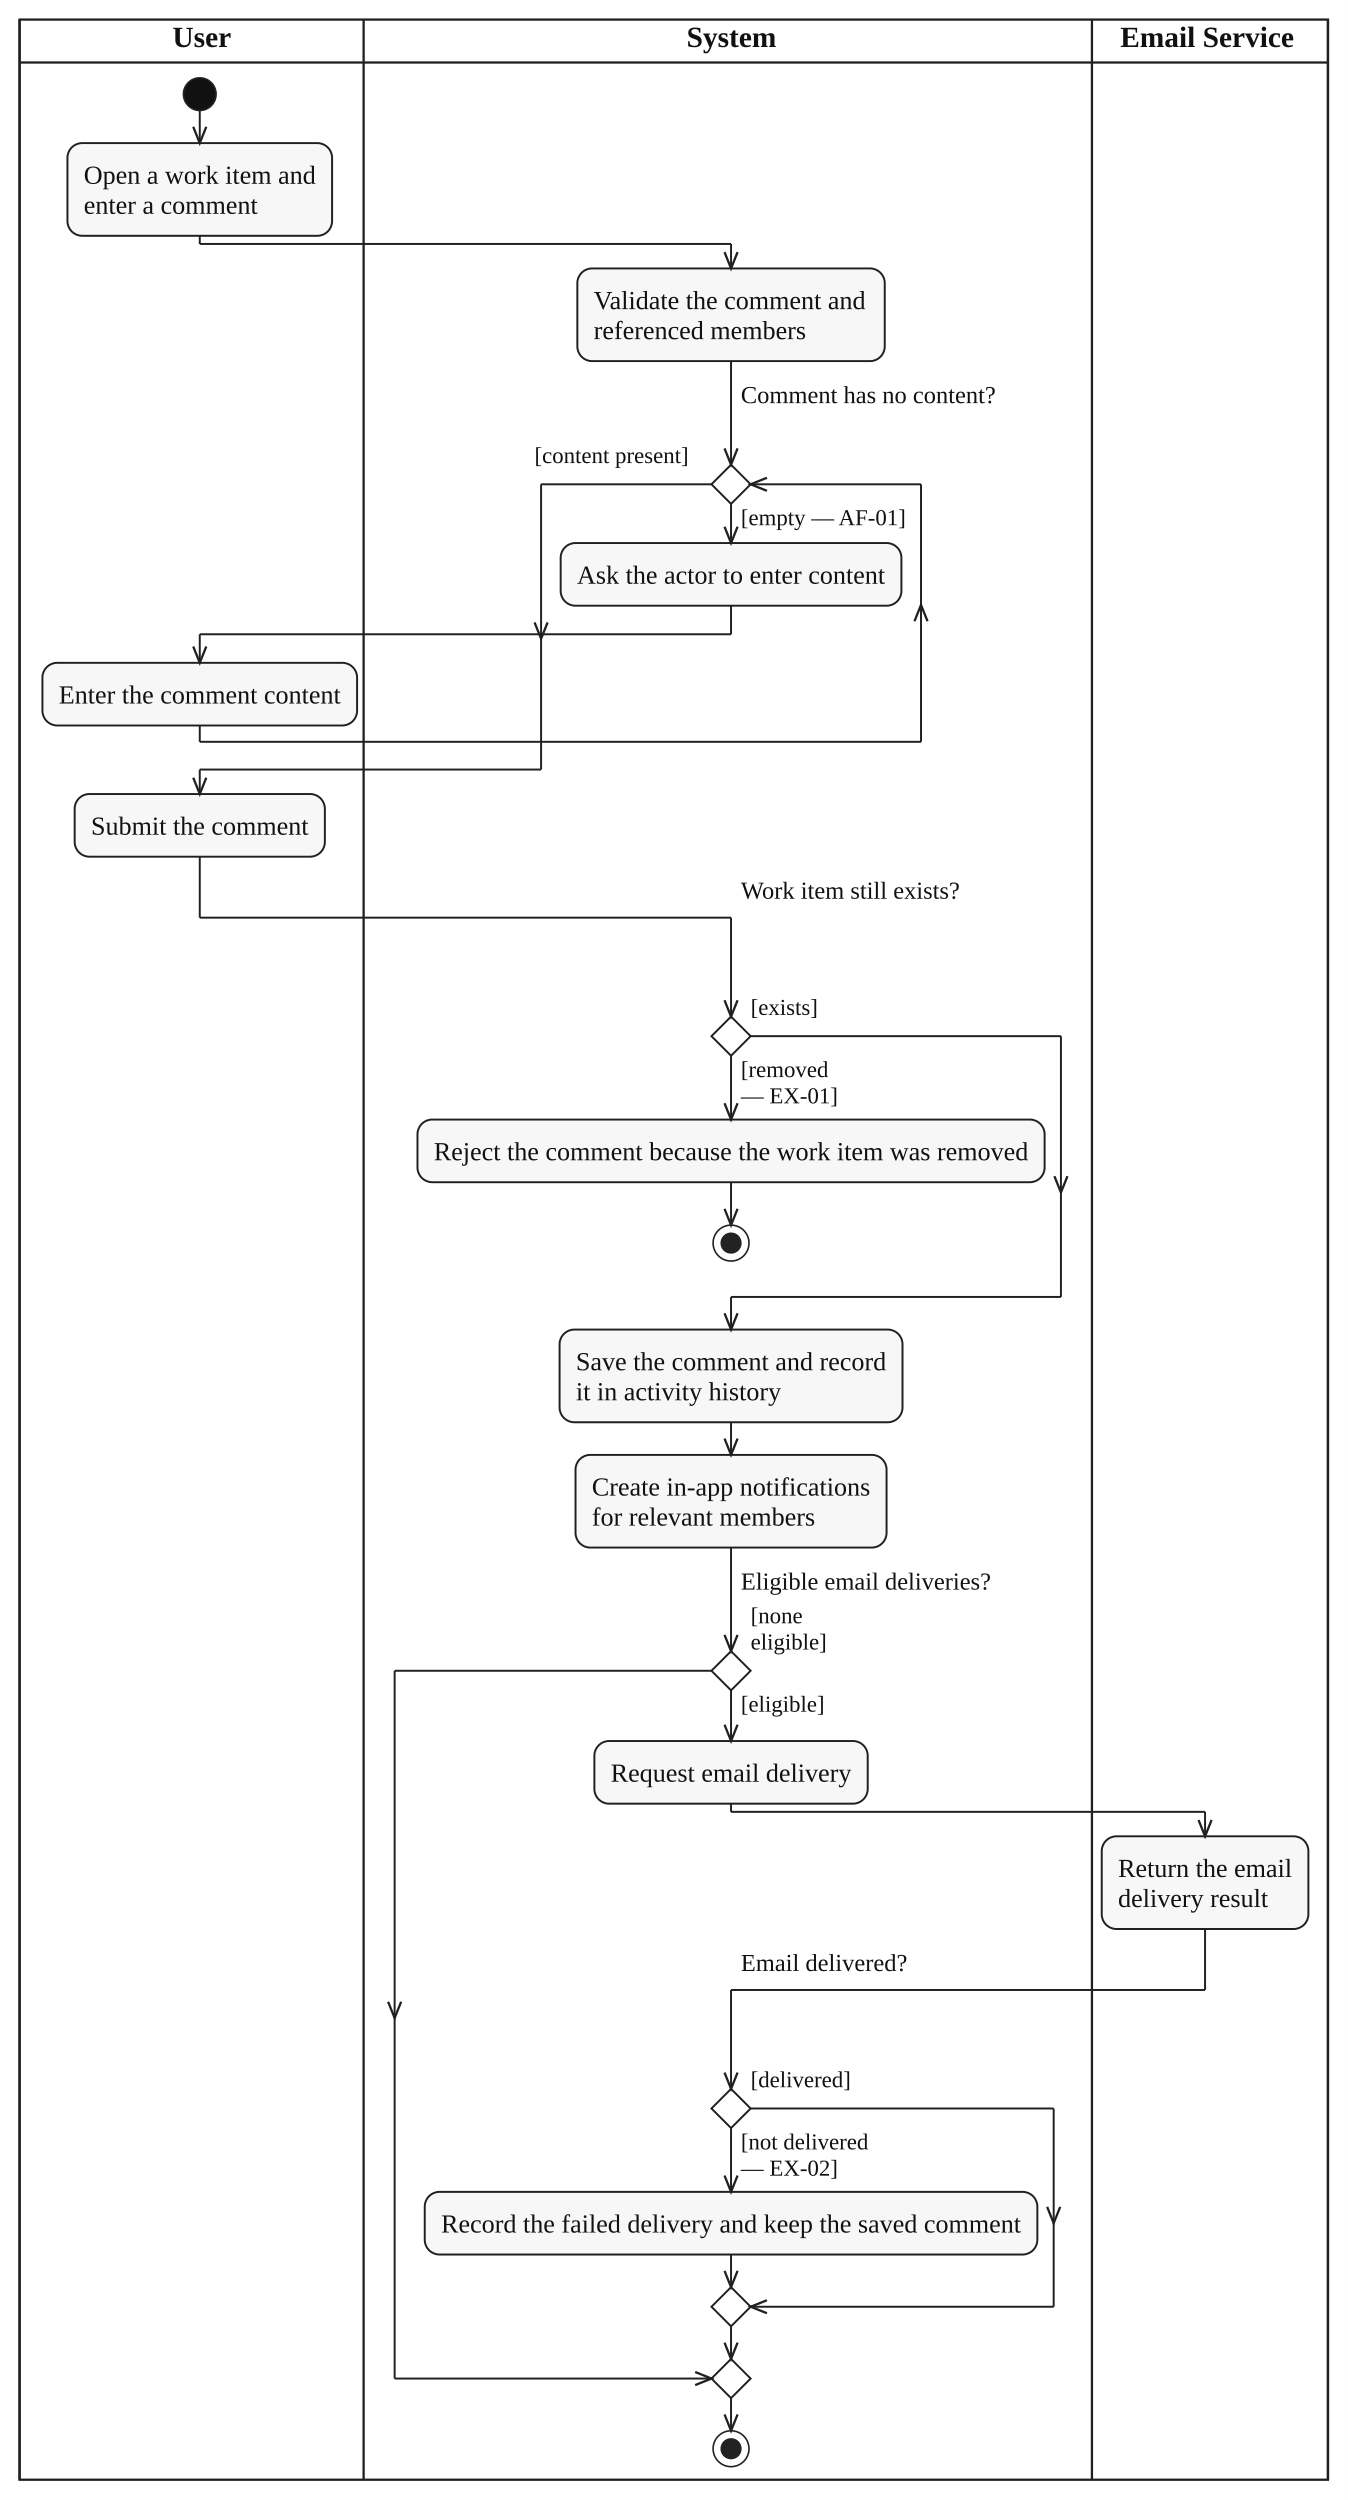
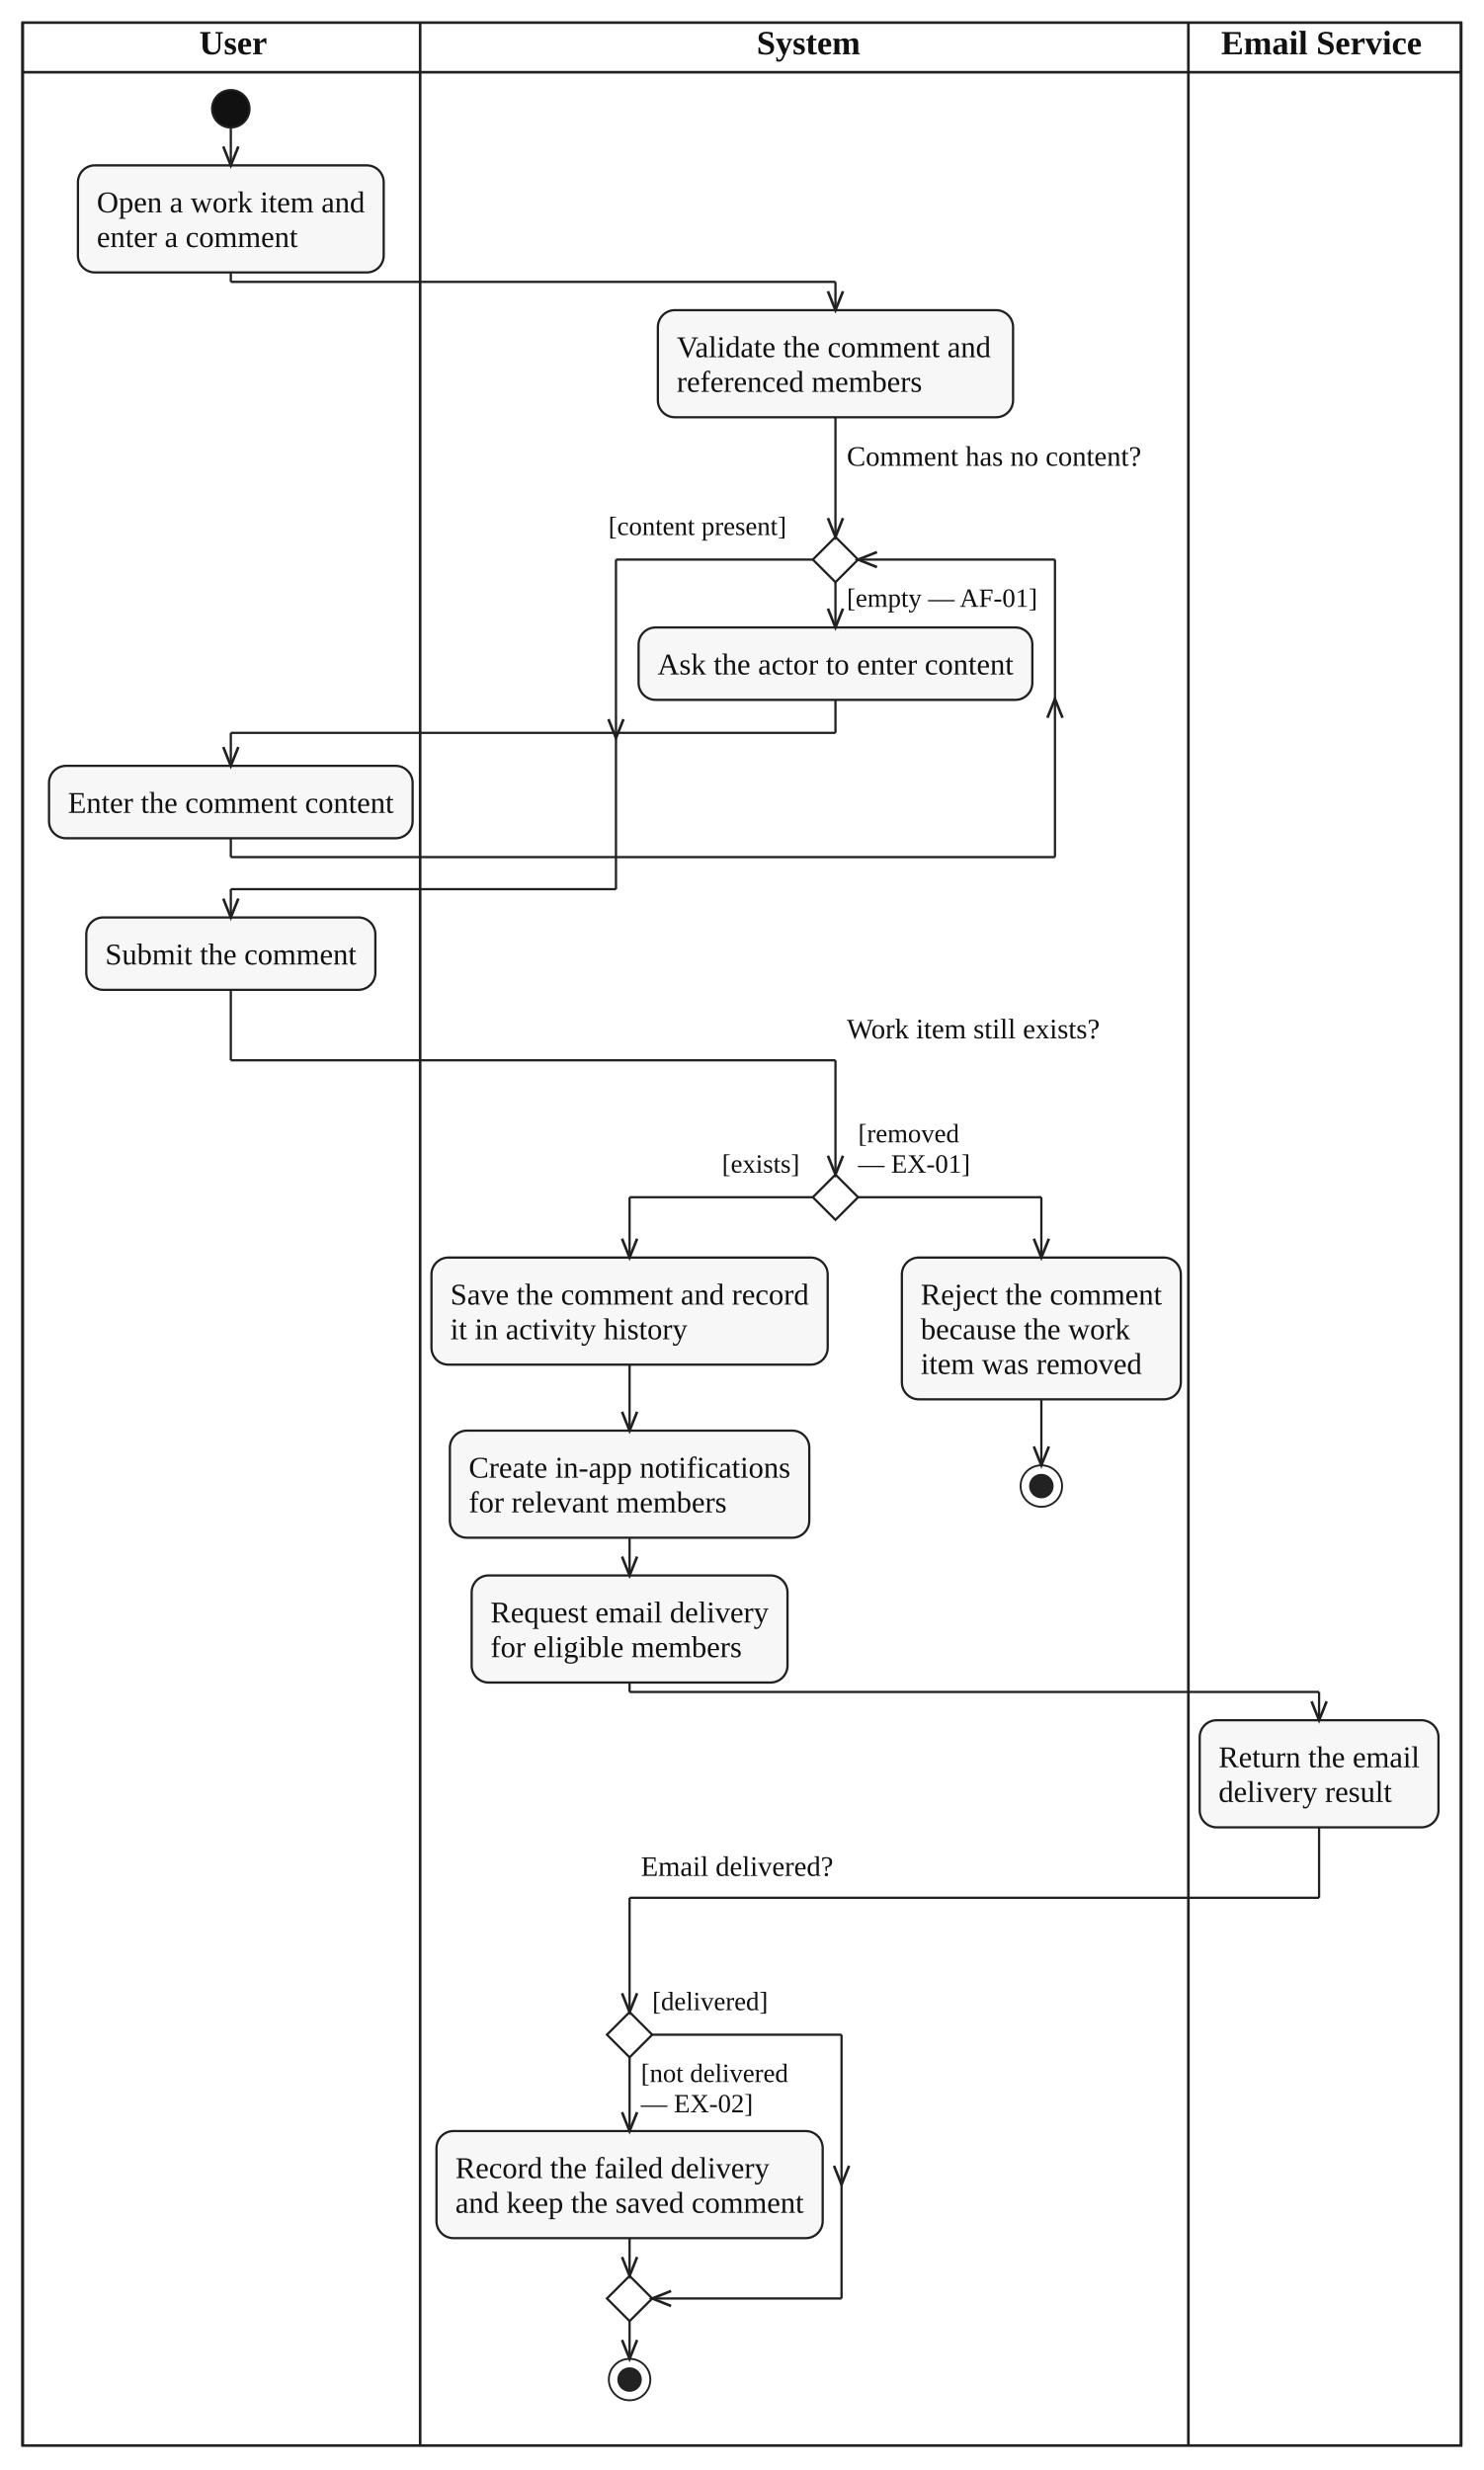
- <svg xmlns="http://www.w3.org/2000/svg" contentStyleType="text/css" height="1532px" preserveAspectRatio="none" style="width:826px;height:1532px;background:#FFFFFF;" version="1.1" viewBox="-5 0.394 826 1532" width="826px" zoomAndPan="magnify" data-pres-formatted="1">
-   <rect id="pres-background" x="-5" y="0.394" width="826" height="1532" fill="#FFFFFF" stroke="none" />
+ <svg xmlns="http://www.w3.org/2000/svg" contentStyleType="text/css" height="1310px" preserveAspectRatio="none" style="width:787px;height:1310px;background:#FFFFFF;" version="1.1" viewBox="-5 0.394 787 1310" width="787px" zoomAndPan="magnify" data-pres-formatted="1">
+   <rect id="pres-background" x="-5" y="0.394" width="787" height="1310" fill="#FFFFFF" stroke="none" />
  <defs />
  <g>
-     <rect fill="#FFFFFF" height="30.698" style="stroke:#FFFFFF;stroke-width:1.0;" width="787.023" x="15" y="12.394" />
+     <rect fill="#FFFFFF" height="30.698" style="stroke:#FFFFFF;stroke-width:1.0;" width="748.148" x="15" y="12.394" />
    <ellipse cx="117.414" cy="58.092" fill="#111111" rx="10" ry="10" style="stroke:#222222;stroke-width:1.0;" />
    <rect fill="#F7F7F7" height="56.797" rx="9" ry="9" style="stroke:#202020;stroke-width:1.2;" width="162.18" x="36.324" y="88.092" />
    <text fill="#111111" font-family="Times New Roman" font-size="16" lengthAdjust="spacing" textLength="142.18" x="46.324" y="113.029">Open a work item and</text>
    <text fill="#111111" font-family="Times New Roman" font-size="16" lengthAdjust="spacing" textLength="106.617" x="46.324" y="131.428">enter a comment</text>
    <rect fill="#F7F7F7" height="38.398" rx="9" ry="9" style="stroke:#202020;stroke-width:1.2;" width="192.828" x="21" y="406.574" />
    <text fill="#111111" font-family="Times New Roman" font-size="16" lengthAdjust="spacing" textLength="172.828" x="31" y="431.512">Enter the comment content</text>
    <rect fill="#F7F7F7" height="38.398" rx="9" ry="9" style="stroke:#202020;stroke-width:1.2;" width="153.32" x="40.754" y="486.973" />
    <text fill="#111111" font-family="Times New Roman" font-size="16" lengthAdjust="spacing" textLength="133.32" x="50.754" y="511.91">Submit the comment</text>
-     <line style="stroke:#202020;stroke-width:1.4;" x1="7" x2="7" y1="12.394" y2="1519.969" />
-     <rect fill="#F7F7F7" height="56.797" rx="9" ry="9" style="stroke:#202020;stroke-width:1.2;" width="188.383" x="348.793" y="164.889" />
-     <text fill="#111111" font-family="Times New Roman" font-size="16" lengthAdjust="spacing" textLength="168.383" x="358.793" y="189.826">Validate the comment and</text>
-     <text fill="#111111" font-family="Times New Roman" font-size="16" lengthAdjust="spacing" textLength="130.141" x="358.793" y="208.225">referenced members</text>
-     <rect fill="#F7F7F7" height="38.398" rx="9" ry="9" style="stroke:#202020;stroke-width:1.2;" width="208.82" x="338.574" y="333.176" />
-     <text fill="#111111" font-family="Times New Roman" font-size="16" lengthAdjust="spacing" textLength="188.82" x="348.574" y="358.113">Ask the actor to enter content</text>
-     <polygon fill="#FFFFFF" points="442.984,285.176,454.984,297.176,442.984,309.176,430.984,297.176,442.984,285.176" style="stroke:#202020;stroke-width:1.2;" />
-     <text fill="#111111" font-family="Times New Roman" font-size="15" lengthAdjust="spacing" textLength="156.218" x="448.984" y="247.434">Comment has no content?</text>
-     <text fill="#111111" font-family="Times New Roman" font-size="15" lengthAdjust="spacing" textLength="3.75" x="448.984" y="264.683"> </text>
-     <text fill="#111111" font-family="Times New Roman" font-size="15" lengthAdjust="spacing" textLength="3.75" x="448.984" y="281.931"> </text>
-     <text fill="#111111" font-family="Times New Roman" font-size="14" lengthAdjust="spacing" textLength="108.876" x="448.984" y="322.246">[empty — AF-01]  </text>
-     <text fill="#111111" font-family="Times New Roman" font-size="6" lengthAdjust="spacing" textLength="1.5" x="448.984" y="330.876"> </text>
-     <text fill="#111111" font-family="Times New Roman" font-size="14" lengthAdjust="spacing" textLength="108.459" x="322.525" y="284.147">  [content present]  </text>
-     <text fill="#111111" font-family="Times New Roman" font-size="6" lengthAdjust="spacing" textLength="1.5" x="322.525" y="292.777"> </text>
-     <rect fill="#F7F7F7" height="38.398" rx="9" ry="9" style="stroke:#202020;stroke-width:1.2;" width="384.312" x="250.828" y="686.457" />
-     <text fill="#111111" font-family="Times New Roman" font-size="16" lengthAdjust="spacing" textLength="364.312" x="260.828" y="711.394">Reject the comment because the work item was removed</text>
-     <ellipse cx="442.984" cy="762.156" fill="none" rx="11" ry="11" style="stroke:#222222;stroke-width:1.0;" />
-     <ellipse cx="442.984" cy="762.156" fill="#222222" rx="6" ry="6" style="stroke:#222222;stroke-width:1.0;" />
-     <polygon fill="#FFFFFF" points="442.984,623.358,454.984,635.358,442.984,647.358,430.984,635.358,442.984,623.358" style="stroke:#202020;stroke-width:1.2;" />
-     <text fill="#111111" font-family="Times New Roman" font-size="15" lengthAdjust="spacing" textLength="135.395" x="448.984" y="551.12">Work item still exists?</text>
-     <text fill="#111111" font-family="Times New Roman" font-size="15" lengthAdjust="spacing" textLength="3.75" x="448.984" y="568.368"> </text>
-     <text fill="#111111" font-family="Times New Roman" font-size="15" lengthAdjust="spacing" textLength="3.75" x="448.984" y="585.617"> </text>
-     <text fill="#111111" font-family="Times New Roman" font-size="15" lengthAdjust="spacing" textLength="3.75" x="448.984" y="602.865"> </text>
-     <text fill="#111111" font-family="Times New Roman" font-size="15" lengthAdjust="spacing" textLength="3.75" x="448.984" y="620.114"> </text>
-     <text fill="#111111" font-family="Times New Roman" font-size="14" lengthAdjust="spacing" textLength="60.642" x="448.984" y="660.429">  [removed</text>
-     <text fill="#111111" font-family="Times New Roman" font-size="14" lengthAdjust="spacing" textLength="66.486" x="448.984" y="676.527">  — EX-01]</text>
-     <text fill="#111111" font-family="Times New Roman" font-size="6" lengthAdjust="spacing" textLength="1.5" x="448.984" y="685.157"> </text>
-     <text fill="#111111" font-family="Times New Roman" font-size="14" lengthAdjust="spacing" textLength="48.214" x="454.984" y="622.33">[exists]  </text>
-     <text fill="#111111" font-family="Times New Roman" font-size="6" lengthAdjust="spacing" textLength="1.5" x="454.984" y="630.96"> </text>
-     <rect fill="#F7F7F7" height="56.797" rx="9" ry="9" style="stroke:#202020;stroke-width:1.2;" width="210.148" x="337.91" y="815.156" />
-     <text fill="#111111" font-family="Times New Roman" font-size="16" lengthAdjust="spacing" textLength="190.148" x="347.91" y="840.094">Save the comment and record</text>
-     <text fill="#111111" font-family="Times New Roman" font-size="16" lengthAdjust="spacing" textLength="125.766" x="347.91" y="858.492">it in activity history</text>
-     <rect fill="#F7F7F7" height="56.797" rx="9" ry="9" style="stroke:#202020;stroke-width:1.2;" width="190.609" x="347.68" y="891.953" />
-     <text fill="#111111" font-family="Times New Roman" font-size="16" lengthAdjust="spacing" textLength="170.609" x="357.68" y="916.891">Create in-app notifications</text>
-     <text fill="#111111" font-family="Times New Roman" font-size="16" lengthAdjust="spacing" textLength="136.828" x="357.68" y="935.289">for relevant members</text>
-     <rect fill="#F7F7F7" height="38.398" rx="9" ry="9" style="stroke:#202020;stroke-width:1.2;" width="167.508" x="359.231" y="1067.29" />
-     <text fill="#111111" font-family="Times New Roman" font-size="16" lengthAdjust="spacing" textLength="147.508" x="369.231" y="1092.227">Request email delivery</text>
-     <rect fill="#F7F7F7" height="38.398" rx="9" ry="9" style="stroke:#202020;stroke-width:1.2;" width="375.414" x="255.277" y="1343.571" />
-     <text fill="#111111" font-family="Times New Roman" font-size="16" lengthAdjust="spacing" textLength="355.414" x="265.277" y="1368.508">Record the failed delivery and keep the saved comment</text>
-     <polygon fill="#FFFFFF" points="442.984,1280.472,454.984,1292.472,442.984,1304.472,430.984,1292.472,442.984,1280.472" style="stroke:#202020;stroke-width:1.2;" />
-     <text fill="#111111" font-family="Times New Roman" font-size="15" lengthAdjust="spacing" textLength="102.034" x="448.984" y="1208.233">Email delivered?</text>
-     <text fill="#111111" font-family="Times New Roman" font-size="15" lengthAdjust="spacing" textLength="3.75" x="448.984" y="1225.482"> </text>
-     <text fill="#111111" font-family="Times New Roman" font-size="15" lengthAdjust="spacing" textLength="3.75" x="448.984" y="1242.73"> </text>
-     <text fill="#111111" font-family="Times New Roman" font-size="15" lengthAdjust="spacing" textLength="3.75" x="448.984" y="1259.979"> </text>
-     <text fill="#111111" font-family="Times New Roman" font-size="15" lengthAdjust="spacing" textLength="3.75" x="448.984" y="1277.227"> </text>
-     <text fill="#111111" font-family="Times New Roman" font-size="14" lengthAdjust="spacing" textLength="85.135" x="448.984" y="1317.543">  [not delivered</text>
-     <text fill="#111111" font-family="Times New Roman" font-size="14" lengthAdjust="spacing" textLength="66.486" x="448.984" y="1333.641">  — EX-02]</text>
-     <text fill="#111111" font-family="Times New Roman" font-size="6" lengthAdjust="spacing" textLength="1.5" x="448.984" y="1342.271"> </text>
-     <text fill="#111111" font-family="Times New Roman" font-size="14" lengthAdjust="spacing" textLength="68.407" x="454.984" y="1279.444">[delivered]  </text>
-     <text fill="#111111" font-family="Times New Roman" font-size="6" lengthAdjust="spacing" textLength="1.5" x="454.984" y="1288.074"> </text>
-     <polygon fill="#FFFFFF" points="442.984,1401.969,454.984,1413.969,442.984,1425.969,430.984,1413.969,442.984,1401.969" style="stroke:#202020;stroke-width:1.2;" />
-     <polygon fill="#FFFFFF" points="442.984,1012.24,454.984,1024.24,442.984,1036.24,430.984,1024.24,442.984,1012.24" style="stroke:#202020;stroke-width:1.2;" />
-     <text fill="#111111" font-family="Times New Roman" font-size="15" lengthAdjust="spacing" textLength="153.274" x="448.984" y="974.499">Eligible email deliveries?</text>
-     <text fill="#111111" font-family="Times New Roman" font-size="15" lengthAdjust="spacing" textLength="3.75" x="448.984" y="991.747"> </text>
-     <text fill="#111111" font-family="Times New Roman" font-size="15" lengthAdjust="spacing" textLength="3.75" x="448.984" y="1008.996"> </text>
-     <text fill="#111111" font-family="Times New Roman" font-size="14" lengthAdjust="spacing" textLength="58.31" x="448.984" y="1049.311">[eligible]  </text>
-     <text fill="#111111" font-family="Times New Roman" font-size="6" lengthAdjust="spacing" textLength="1.5" x="448.984" y="1057.94"> </text>
-     <text fill="#111111" font-family="Times New Roman" font-size="14" lengthAdjust="spacing" textLength="38.876" x="454.984" y="995.113">  [none</text>
-     <text fill="#111111" font-family="Times New Roman" font-size="14" lengthAdjust="spacing" textLength="53.648" x="454.984" y="1011.212">  eligible]</text>
-     <text fill="#111111" font-family="Times New Roman" font-size="6" lengthAdjust="spacing" textLength="1.5" x="454.984" y="1019.842"> </text>
-     <polygon fill="#FFFFFF" points="442.984,1445.969,454.984,1457.969,442.984,1469.969,430.984,1457.969,442.984,1445.969" style="stroke:#202020;stroke-width:1.2;" />
-     <ellipse cx="442.984" cy="1500.969" fill="none" rx="11" ry="11" style="stroke:#222222;stroke-width:1.0;" />
-     <ellipse cx="442.984" cy="1500.969" fill="#222222" rx="6" ry="6" style="stroke:#222222;stroke-width:1.0;" />
-     <line style="stroke:#202020;stroke-width:1.4;" x1="217.828" x2="217.828" y1="12.394" y2="1519.969" />
-     <rect fill="#F7F7F7" height="56.797" rx="9" ry="9" style="stroke:#202020;stroke-width:1.2;" width="126.633" x="670.141" y="1125.688" />
-     <text fill="#111111" font-family="Times New Roman" font-size="16" lengthAdjust="spacing" textLength="106.633" x="680.141" y="1150.626">Return the email</text>
-     <text fill="#111111" font-family="Times New Roman" font-size="16" lengthAdjust="spacing" textLength="91.969" x="680.141" y="1169.024">delivery result</text>
-     <line style="stroke:#202020;stroke-width:1.4;" x1="664.141" x2="664.141" y1="12.394" y2="1519.969" />
-     <line style="stroke:#202020;stroke-width:1.4;" x1="808.773" x2="808.773" y1="12.394" y2="1519.969" />
-     <polyline points="555.394,381.074 559.394,371.074 563.394,381.074" fill="none" stroke="#202020" stroke-width="1.4" stroke-linejoin="miter" stroke-linecap="butt" class="open-arrowhead" />
+     <line style="stroke:#202020;stroke-width:1.4;" x1="7" x2="7" y1="12.394" y2="1297.429" />
+     <rect fill="#F7F7F7" height="56.797" rx="9" ry="9" style="stroke:#202020;stroke-width:1.2;" width="188.383" x="343.904" y="164.889" />
+     <text fill="#111111" font-family="Times New Roman" font-size="16" lengthAdjust="spacing" textLength="168.383" x="353.904" y="189.826">Validate the comment and</text>
+     <text fill="#111111" font-family="Times New Roman" font-size="16" lengthAdjust="spacing" textLength="130.141" x="353.904" y="208.225">referenced members</text>
+     <rect fill="#F7F7F7" height="38.398" rx="9" ry="9" style="stroke:#202020;stroke-width:1.2;" width="208.82" x="333.685" y="333.176" />
+     <text fill="#111111" font-family="Times New Roman" font-size="16" lengthAdjust="spacing" textLength="188.82" x="343.685" y="358.113">Ask the actor to enter content</text>
+     <polygon fill="#FFFFFF" points="438.096,285.176,450.096,297.176,438.096,309.176,426.096,297.176,438.096,285.176" style="stroke:#202020;stroke-width:1.2;" />
+     <text fill="#111111" font-family="Times New Roman" font-size="15" lengthAdjust="spacing" textLength="156.218" x="444.096" y="247.434">Comment has no content?</text>
+     <text fill="#111111" font-family="Times New Roman" font-size="15" lengthAdjust="spacing" textLength="3.75" x="444.096" y="264.683"> </text>
+     <text fill="#111111" font-family="Times New Roman" font-size="15" lengthAdjust="spacing" textLength="3.75" x="444.096" y="281.931"> </text>
+     <text fill="#111111" font-family="Times New Roman" font-size="14" lengthAdjust="spacing" textLength="108.876" x="444.096" y="322.246">[empty — AF-01]  </text>
+     <text fill="#111111" font-family="Times New Roman" font-size="6" lengthAdjust="spacing" textLength="1.5" x="444.096" y="330.876"> </text>
+     <text fill="#111111" font-family="Times New Roman" font-size="14" lengthAdjust="spacing" textLength="108.459" x="317.637" y="284.147">  [content present]  </text>
+     <text fill="#111111" font-family="Times New Roman" font-size="6" lengthAdjust="spacing" textLength="1.5" x="317.637" y="292.777"> </text>
+     <polygon fill="#FFFFFF" points="438.096,623.358,450.096,635.358,438.096,647.358,426.096,635.358,438.096,623.358" style="stroke:#202020;stroke-width:1.2;" />
+     <text fill="#111111" font-family="Times New Roman" font-size="15" lengthAdjust="spacing" textLength="135.395" x="444.096" y="551.12">Work item still exists?</text>
+     <text fill="#111111" font-family="Times New Roman" font-size="15" lengthAdjust="spacing" textLength="3.75" x="444.096" y="568.368"> </text>
+     <text fill="#111111" font-family="Times New Roman" font-size="15" lengthAdjust="spacing" textLength="3.75" x="444.096" y="585.617"> </text>
+     <text fill="#111111" font-family="Times New Roman" font-size="15" lengthAdjust="spacing" textLength="3.75" x="444.096" y="602.865"> </text>
+     <text fill="#111111" font-family="Times New Roman" font-size="15" lengthAdjust="spacing" textLength="3.75" x="444.096" y="620.114"> </text>
+     <text fill="#111111" font-family="Times New Roman" font-size="14" lengthAdjust="spacing" textLength="48.214" x="377.882" y="622.33">[exists]  </text>
+     <text fill="#111111" font-family="Times New Roman" font-size="6" lengthAdjust="spacing" textLength="1.5" x="377.882" y="630.96"> </text>
+     <text fill="#111111" font-family="Times New Roman" font-size="14" lengthAdjust="spacing" textLength="60.642" x="450.096" y="606.231">  [removed</text>
+     <text fill="#111111" font-family="Times New Roman" font-size="14" lengthAdjust="spacing" textLength="66.486" x="450.096" y="622.33">  — EX-01]</text>
+     <text fill="#111111" font-family="Times New Roman" font-size="6" lengthAdjust="spacing" textLength="1.5" x="450.096" y="630.96"> </text>
+     <rect fill="#F7F7F7" height="56.797" rx="9" ry="9" style="stroke:#202020;stroke-width:1.2;" width="210.148" x="223.828" y="667.358" />
+     <text fill="#111111" font-family="Times New Roman" font-size="16" lengthAdjust="spacing" textLength="190.148" x="233.828" y="692.296">Save the comment and record</text>
+     <text fill="#111111" font-family="Times New Roman" font-size="16" lengthAdjust="spacing" textLength="125.766" x="233.828" y="710.694">it in activity history</text>
+     <rect fill="#F7F7F7" height="56.797" rx="9" ry="9" style="stroke:#202020;stroke-width:1.2;" width="190.609" x="233.598" y="759.155" />
+     <text fill="#111111" font-family="Times New Roman" font-size="16" lengthAdjust="spacing" textLength="170.609" x="243.598" y="784.093">Create in-app notifications</text>
+     <text fill="#111111" font-family="Times New Roman" font-size="16" lengthAdjust="spacing" textLength="136.828" x="243.598" y="802.491">for relevant members</text>
+     <rect fill="#F7F7F7" height="56.797" rx="9" ry="9" style="stroke:#202020;stroke-width:1.2;" width="167.508" x="245.148" y="835.952" />
+     <text fill="#111111" font-family="Times New Roman" font-size="16" lengthAdjust="spacing" textLength="147.508" x="255.148" y="860.89">Request email delivery</text>
+     <text fill="#111111" font-family="Times New Roman" font-size="16" lengthAdjust="spacing" textLength="133.289" x="255.148" y="879.288">for eligible members</text>
+     <rect fill="#F7F7F7" height="56.797" rx="9" ry="9" style="stroke:#202020;stroke-width:1.2;" width="204.82" x="226.492" y="1130.632" />
+     <text fill="#111111" font-family="Times New Roman" font-size="16" lengthAdjust="spacing" textLength="166.594" x="236.492" y="1155.569">Record the failed delivery</text>
+     <text fill="#111111" font-family="Times New Roman" font-size="16" lengthAdjust="spacing" textLength="184.82" x="236.492" y="1173.968">and keep the saved comment</text>
+     <polygon fill="#FFFFFF" points="328.902,1067.533,340.902,1079.533,328.902,1091.533,316.902,1079.533,328.902,1067.533" style="stroke:#202020;stroke-width:1.2;" />
+     <text fill="#111111" font-family="Times New Roman" font-size="15" lengthAdjust="spacing" textLength="102.034" x="334.902" y="995.294">Email delivered?</text>
+     <text fill="#111111" font-family="Times New Roman" font-size="15" lengthAdjust="spacing" textLength="3.75" x="334.902" y="1012.543"> </text>
+     <text fill="#111111" font-family="Times New Roman" font-size="15" lengthAdjust="spacing" textLength="3.75" x="334.902" y="1029.792"> </text>
+     <text fill="#111111" font-family="Times New Roman" font-size="15" lengthAdjust="spacing" textLength="3.75" x="334.902" y="1047.04"> </text>
+     <text fill="#111111" font-family="Times New Roman" font-size="15" lengthAdjust="spacing" textLength="3.75" x="334.902" y="1064.289"> </text>
+     <text fill="#111111" font-family="Times New Roman" font-size="14" lengthAdjust="spacing" textLength="85.135" x="334.902" y="1104.603">  [not delivered</text>
+     <text fill="#111111" font-family="Times New Roman" font-size="14" lengthAdjust="spacing" textLength="66.486" x="334.902" y="1120.702">  — EX-02]</text>
+     <text fill="#111111" font-family="Times New Roman" font-size="6" lengthAdjust="spacing" textLength="1.5" x="334.902" y="1129.332"> </text>
+     <text fill="#111111" font-family="Times New Roman" font-size="14" lengthAdjust="spacing" textLength="68.407" x="340.902" y="1066.505">[delivered]  </text>
+     <text fill="#111111" font-family="Times New Roman" font-size="6" lengthAdjust="spacing" textLength="1.5" x="340.902" y="1075.135"> </text>
+     <polygon fill="#FFFFFF" points="328.902,1207.429,340.902,1219.429,328.902,1231.429,316.902,1219.429,328.902,1207.429" style="stroke:#202020;stroke-width:1.2;" />
+     <ellipse cx="328.902" cy="1262.429" fill="none" rx="11" ry="11" style="stroke:#222222;stroke-width:1.0;" />
+     <ellipse cx="328.902" cy="1262.429" fill="#222222" rx="6" ry="6" style="stroke:#222222;stroke-width:1.0;" />
+     <rect fill="#F7F7F7" height="75.195" rx="9" ry="9" style="stroke:#202020;stroke-width:1.2;" width="147.953" x="473.312" y="667.358" />
+     <text fill="#111111" font-family="Times New Roman" font-size="16" lengthAdjust="spacing" textLength="127.953" x="483.312" y="692.296">Reject the comment</text>
+     <text fill="#111111" font-family="Times New Roman" font-size="16" lengthAdjust="spacing" textLength="111.062" x="483.312" y="710.694">because the work</text>
+     <text fill="#111111" font-family="Times New Roman" font-size="16" lengthAdjust="spacing" textLength="117.297" x="483.312" y="729.093">item was removed</text>
+     <ellipse cx="547.289" cy="788.554" fill="none" rx="11" ry="11" style="stroke:#222222;stroke-width:1.0;" />
+     <ellipse cx="547.289" cy="788.554" fill="#222222" rx="6" ry="6" style="stroke:#222222;stroke-width:1.0;" />
+     <line style="stroke:#202020;stroke-width:1.4;" x1="217.828" x2="217.828" y1="12.394" y2="1297.429" />
+     <rect fill="#F7F7F7" height="56.797" rx="9" ry="9" style="stroke:#202020;stroke-width:1.2;" width="126.633" x="631.266" y="912.749" />
+     <text fill="#111111" font-family="Times New Roman" font-size="16" lengthAdjust="spacing" textLength="106.633" x="641.266" y="937.687">Return the email</text>
+     <text fill="#111111" font-family="Times New Roman" font-size="16" lengthAdjust="spacing" textLength="91.969" x="641.266" y="956.085">delivery result</text>
+     <line style="stroke:#202020;stroke-width:1.4;" x1="625.266" x2="625.266" y1="12.394" y2="1297.429" />
+     <line style="stroke:#202020;stroke-width:1.4;" x1="769.898" x2="769.898" y1="12.394" y2="1297.429" />
+     <polyline points="550.506,381.074 554.506,371.074 558.506,381.074" fill="none" stroke="#202020" stroke-width="1.4" stroke-linejoin="miter" stroke-linecap="butt" class="open-arrowhead" />
    <line style="stroke:#202020;stroke-width:1.2;" x1="117.414" x2="117.414" y1="68.092" y2="88.092" />
    <polyline points="113.414,78.092 117.414,88.092 121.414,78.092" fill="none" stroke="#202020" stroke-width="1.4" stroke-linejoin="miter" stroke-linecap="butt" class="open-arrowhead" />
-     <line style="stroke:#202020;stroke-width:1.2;" x1="442.984" x2="442.984" y1="309.176" y2="333.176" />
-     <polyline points="438.984,323.176 442.984,333.176 446.984,323.176" fill="none" stroke="#202020" stroke-width="1.4" stroke-linejoin="miter" stroke-linecap="butt" class="open-arrowhead" />
-     <line style="stroke:#202020;stroke-width:1.2;" x1="430.984" x2="326.574" y1="297.176" y2="297.176" />
-     <polyline points="322.574,381.824 326.574,391.824 330.574,381.824" fill="none" stroke="#202020" stroke-width="1.4" stroke-linejoin="miter" stroke-linecap="butt" class="open-arrowhead" />
-     <line style="stroke:#202020;stroke-width:1.2;" x1="326.574" x2="326.574" y1="297.176" y2="471.973" />
-     <line style="stroke:#202020;stroke-width:1.2;" x1="326.574" x2="117.414" y1="471.973" y2="471.973" />
+     <line style="stroke:#202020;stroke-width:1.2;" x1="438.096" x2="438.096" y1="309.176" y2="333.176" />
+     <polyline points="434.096,323.176 438.096,333.176 442.096,323.176" fill="none" stroke="#202020" stroke-width="1.4" stroke-linejoin="miter" stroke-linecap="butt" class="open-arrowhead" />
+     <line style="stroke:#202020;stroke-width:1.2;" x1="426.096" x2="321.685" y1="297.176" y2="297.176" />
+     <polyline points="317.685,381.824 321.685,391.824 325.685,381.824" fill="none" stroke="#202020" stroke-width="1.4" stroke-linejoin="miter" stroke-linecap="butt" class="open-arrowhead" />
+     <line style="stroke:#202020;stroke-width:1.2;" x1="321.685" x2="321.685" y1="297.176" y2="471.973" />
+     <line style="stroke:#202020;stroke-width:1.2;" x1="321.685" x2="117.414" y1="471.973" y2="471.973" />
    <line style="stroke:#202020;stroke-width:1.2;" x1="117.414" x2="117.414" y1="471.973" y2="486.973" />
    <polyline points="113.414,476.973 117.414,486.973 121.414,476.973" fill="none" stroke="#202020" stroke-width="1.4" stroke-linejoin="miter" stroke-linecap="butt" class="open-arrowhead" />
-     <line style="stroke:#202020;stroke-width:1.2;" x1="442.984" x2="442.984" y1="221.685" y2="285.176" />
-     <polyline points="438.984,275.176 442.984,285.176 446.984,275.176" fill="none" stroke="#202020" stroke-width="1.4" stroke-linejoin="miter" stroke-linecap="butt" class="open-arrowhead" />
-     <line style="stroke:#202020;stroke-width:1.2;" x1="442.984" x2="442.984" y1="724.856" y2="751.156" />
-     <polyline points="438.984,741.156 442.984,751.156 446.984,741.156" fill="none" stroke="#202020" stroke-width="1.4" stroke-linejoin="miter" stroke-linecap="butt" class="open-arrowhead" />
-     <line style="stroke:#202020;stroke-width:1.2;" x1="442.984" x2="442.984" y1="647.358" y2="686.457" />
-     <polyline points="438.984,676.457 442.984,686.457 446.984,676.457" fill="none" stroke="#202020" stroke-width="1.4" stroke-linejoin="miter" stroke-linecap="butt" class="open-arrowhead" />
-     <line style="stroke:#202020;stroke-width:1.2;" x1="454.984" x2="645.141" y1="635.358" y2="635.358" />
-     <polyline points="641.141,721.156 645.141,731.156 649.141,721.156" fill="none" stroke="#202020" stroke-width="1.4" stroke-linejoin="miter" stroke-linecap="butt" class="open-arrowhead" />
-     <line style="stroke:#202020;stroke-width:1.2;" x1="645.141" x2="645.141" y1="635.358" y2="795.156" />
-     <line style="stroke:#202020;stroke-width:1.2;" x1="645.141" x2="442.984" y1="795.156" y2="795.156" />
-     <line style="stroke:#202020;stroke-width:1.2;" x1="442.984" x2="442.984" y1="795.156" y2="815.156" />
-     <polyline points="438.984,805.156 442.984,815.156 446.984,805.156" fill="none" stroke="#202020" stroke-width="1.4" stroke-linejoin="miter" stroke-linecap="butt" class="open-arrowhead" />
-     <line style="stroke:#202020;stroke-width:1.2;" x1="442.984" x2="442.984" y1="871.953" y2="891.953" />
-     <polyline points="438.984,881.953 442.984,891.953 446.984,881.953" fill="none" stroke="#202020" stroke-width="1.4" stroke-linejoin="miter" stroke-linecap="butt" class="open-arrowhead" />
-     <line style="stroke:#202020;stroke-width:1.2;" x1="442.984" x2="442.984" y1="1304.472" y2="1343.571" />
-     <polyline points="438.984,1333.571 442.984,1343.571 446.984,1333.571" fill="none" stroke="#202020" stroke-width="1.4" stroke-linejoin="miter" stroke-linecap="butt" class="open-arrowhead" />
-     <line style="stroke:#202020;stroke-width:1.2;" x1="454.984" x2="640.691" y1="1292.472" y2="1292.472" />
-     <polyline points="636.691,1352.77 640.691,1362.77 644.691,1352.77" fill="none" stroke="#202020" stroke-width="1.4" stroke-linejoin="miter" stroke-linecap="butt" class="open-arrowhead" />
-     <line style="stroke:#202020;stroke-width:1.2;" x1="640.691" x2="640.691" y1="1292.472" y2="1413.969" />
-     <line style="stroke:#202020;stroke-width:1.2;" x1="640.691" x2="454.984" y1="1413.969" y2="1413.969" />
-     <polyline points="464.984,1409.969 454.984,1413.969 464.984,1417.969" fill="none" stroke="#202020" stroke-width="1.4" stroke-linejoin="miter" stroke-linecap="butt" class="open-arrowhead" />
-     <line style="stroke:#202020;stroke-width:1.2;" x1="442.984" x2="442.984" y1="1381.969" y2="1401.969" />
-     <polyline points="438.984,1391.969 442.984,1401.969 446.984,1391.969" fill="none" stroke="#202020" stroke-width="1.4" stroke-linejoin="miter" stroke-linecap="butt" class="open-arrowhead" />
-     <line style="stroke:#202020;stroke-width:1.2;" x1="442.984" x2="442.984" y1="1036.24" y2="1067.29" />
-     <polyline points="438.984,1057.29 442.984,1067.29 446.984,1057.29" fill="none" stroke="#202020" stroke-width="1.4" stroke-linejoin="miter" stroke-linecap="butt" class="open-arrowhead" />
-     <line style="stroke:#202020;stroke-width:1.2;" x1="430.984" x2="236.828" y1="1024.24" y2="1024.24" />
-     <polyline points="232.828,1227.051 236.828,1237.051 240.828,1227.051" fill="none" stroke="#202020" stroke-width="1.4" stroke-linejoin="miter" stroke-linecap="butt" class="open-arrowhead" />
-     <line style="stroke:#202020;stroke-width:1.2;" x1="236.828" x2="236.828" y1="1024.24" y2="1457.969" />
-     <line style="stroke:#202020;stroke-width:1.2;" x1="236.828" x2="430.984" y1="1457.969" y2="1457.969" />
-     <polyline points="420.984,1453.969 430.984,1457.969 420.984,1461.969" fill="none" stroke="#202020" stroke-width="1.4" stroke-linejoin="miter" stroke-linecap="butt" class="open-arrowhead" />
-     <line style="stroke:#202020;stroke-width:1.2;" x1="442.984" x2="442.984" y1="1425.969" y2="1445.969" />
-     <polyline points="438.984,1435.969 442.984,1445.969 446.984,1435.969" fill="none" stroke="#202020" stroke-width="1.4" stroke-linejoin="miter" stroke-linecap="butt" class="open-arrowhead" />
-     <line style="stroke:#202020;stroke-width:1.2;" x1="442.984" x2="442.984" y1="948.75" y2="1012.24" />
-     <polyline points="438.984,1002.24 442.984,1012.24 446.984,1002.24" fill="none" stroke="#202020" stroke-width="1.4" stroke-linejoin="miter" stroke-linecap="butt" class="open-arrowhead" />
-     <line style="stroke:#202020;stroke-width:1.2;" x1="442.984" x2="442.984" y1="1469.969" y2="1489.969" />
-     <polyline points="438.984,1479.969 442.984,1489.969 446.984,1479.969" fill="none" stroke="#202020" stroke-width="1.4" stroke-linejoin="miter" stroke-linecap="butt" class="open-arrowhead" />
+     <line style="stroke:#202020;stroke-width:1.2;" x1="438.096" x2="438.096" y1="221.685" y2="285.176" />
+     <polyline points="434.096,275.176 438.096,285.176 442.096,275.176" fill="none" stroke="#202020" stroke-width="1.4" stroke-linejoin="miter" stroke-linecap="butt" class="open-arrowhead" />
+     <line style="stroke:#202020;stroke-width:1.2;" x1="328.902" x2="328.902" y1="724.155" y2="759.155" />
+     <polyline points="324.902,749.155 328.902,759.155 332.902,749.155" fill="none" stroke="#202020" stroke-width="1.4" stroke-linejoin="miter" stroke-linecap="butt" class="open-arrowhead" />
+     <line style="stroke:#202020;stroke-width:1.2;" x1="328.902" x2="328.902" y1="815.952" y2="835.952" />
+     <polyline points="324.902,825.952 328.902,835.952 332.902,825.952" fill="none" stroke="#202020" stroke-width="1.4" stroke-linejoin="miter" stroke-linecap="butt" class="open-arrowhead" />
+     <line style="stroke:#202020;stroke-width:1.2;" x1="328.902" x2="328.902" y1="1091.533" y2="1130.632" />
+     <polyline points="324.902,1120.632 328.902,1130.632 332.902,1120.632" fill="none" stroke="#202020" stroke-width="1.4" stroke-linejoin="miter" stroke-linecap="butt" class="open-arrowhead" />
+     <line style="stroke:#202020;stroke-width:1.2;" x1="340.902" x2="441.312" y1="1079.533" y2="1079.533" />
+     <polyline points="437.312,1149.03 441.312,1159.03 445.312,1149.03" fill="none" stroke="#202020" stroke-width="1.4" stroke-linejoin="miter" stroke-linecap="butt" class="open-arrowhead" />
+     <line style="stroke:#202020;stroke-width:1.2;" x1="441.312" x2="441.312" y1="1079.533" y2="1219.429" />
+     <line style="stroke:#202020;stroke-width:1.2;" x1="441.312" x2="340.902" y1="1219.429" y2="1219.429" />
+     <polyline points="350.902,1215.429 340.902,1219.429 350.902,1223.429" fill="none" stroke="#202020" stroke-width="1.4" stroke-linejoin="miter" stroke-linecap="butt" class="open-arrowhead" />
+     <line style="stroke:#202020;stroke-width:1.2;" x1="328.902" x2="328.902" y1="1187.429" y2="1207.429" />
+     <polyline points="324.902,1197.429 328.902,1207.429 332.902,1197.429" fill="none" stroke="#202020" stroke-width="1.4" stroke-linejoin="miter" stroke-linecap="butt" class="open-arrowhead" />
+     <line style="stroke:#202020;stroke-width:1.2;" x1="328.902" x2="328.902" y1="1231.429" y2="1251.429" />
+     <polyline points="324.902,1241.429 328.902,1251.429 332.902,1241.429" fill="none" stroke="#202020" stroke-width="1.4" stroke-linejoin="miter" stroke-linecap="butt" class="open-arrowhead" />
+     <line style="stroke:#202020;stroke-width:1.2;" x1="547.289" x2="547.289" y1="742.554" y2="777.554" />
+     <polyline points="543.289,767.554 547.289,777.554 551.289,767.554" fill="none" stroke="#202020" stroke-width="1.4" stroke-linejoin="miter" stroke-linecap="butt" class="open-arrowhead" />
+     <line style="stroke:#202020;stroke-width:1.2;" x1="426.096" x2="328.902" y1="635.358" y2="635.358" />
+     <line style="stroke:#202020;stroke-width:1.2;" x1="328.902" x2="328.902" y1="635.358" y2="667.358" />
+     <polyline points="324.902,657.358 328.902,667.358 332.902,657.358" fill="none" stroke="#202020" stroke-width="1.4" stroke-linejoin="miter" stroke-linecap="butt" class="open-arrowhead" />
+     <line style="stroke:#202020;stroke-width:1.2;" x1="450.096" x2="547.289" y1="635.358" y2="635.358" />
+     <line style="stroke:#202020;stroke-width:1.2;" x1="547.289" x2="547.289" y1="635.358" y2="667.358" />
+     <polyline points="543.289,657.358 547.289,667.358 551.289,657.358" fill="none" stroke="#202020" stroke-width="1.4" stroke-linejoin="miter" stroke-linecap="butt" class="open-arrowhead" />
    <line style="stroke:#202020;stroke-width:1.2;" x1="117.414" x2="117.414" y1="144.889" y2="149.889" />
-     <line style="stroke:#202020;stroke-width:1.2;" x1="117.414" x2="442.984" y1="149.889" y2="149.889" />
-     <line style="stroke:#202020;stroke-width:1.2;" x1="442.984" x2="442.984" y1="149.889" y2="164.889" />
-     <polyline points="438.984,154.889 442.984,164.889 446.984,154.889" fill="none" stroke="#202020" stroke-width="1.4" stroke-linejoin="miter" stroke-linecap="butt" class="open-arrowhead" />
-     <line style="stroke:#202020;stroke-width:1.2;" x1="442.984" x2="442.984" y1="371.574" y2="389.074" />
-     <line style="stroke:#202020;stroke-width:1.2;" x1="442.984" x2="117.414" y1="389.074" y2="389.074" />
+     <line style="stroke:#202020;stroke-width:1.2;" x1="117.414" x2="438.096" y1="149.889" y2="149.889" />
+     <line style="stroke:#202020;stroke-width:1.2;" x1="438.096" x2="438.096" y1="149.889" y2="164.889" />
+     <polyline points="434.096,154.889 438.096,164.889 442.096,154.889" fill="none" stroke="#202020" stroke-width="1.4" stroke-linejoin="miter" stroke-linecap="butt" class="open-arrowhead" />
+     <line style="stroke:#202020;stroke-width:1.2;" x1="438.096" x2="438.096" y1="371.574" y2="389.074" />
+     <line style="stroke:#202020;stroke-width:1.2;" x1="438.096" x2="117.414" y1="389.074" y2="389.074" />
    <line style="stroke:#202020;stroke-width:1.2;" x1="117.414" x2="117.414" y1="389.074" y2="406.574" />
    <polyline points="113.414,396.574 117.414,406.574 121.414,396.574" fill="none" stroke="#202020" stroke-width="1.4" stroke-linejoin="miter" stroke-linecap="butt" class="open-arrowhead" />
    <line style="stroke:#202020;stroke-width:1.2;" x1="117.414" x2="117.414" y1="444.973" y2="454.973" />
-     <line style="stroke:#202020;stroke-width:1.2;" x1="117.414" x2="559.394" y1="454.973" y2="454.973" />
-     <line style="stroke:#202020;stroke-width:1.2;" x1="559.394" x2="559.394" y1="297.176" y2="454.973" />
-     <line style="stroke:#202020;stroke-width:1.2;" x1="559.394" x2="454.984" y1="297.176" y2="297.176" />
-     <polyline points="464.984,293.176 454.984,297.176 464.984,301.176" fill="none" stroke="#202020" stroke-width="1.4" stroke-linejoin="miter" stroke-linecap="butt" class="open-arrowhead" />
+     <line style="stroke:#202020;stroke-width:1.2;" x1="117.414" x2="554.506" y1="454.973" y2="454.973" />
+     <line style="stroke:#202020;stroke-width:1.2;" x1="554.506" x2="554.506" y1="297.176" y2="454.973" />
+     <line style="stroke:#202020;stroke-width:1.2;" x1="554.506" x2="450.096" y1="297.176" y2="297.176" />
+     <polyline points="460.096,293.176 450.096,297.176 460.096,301.176" fill="none" stroke="#202020" stroke-width="1.4" stroke-linejoin="miter" stroke-linecap="butt" class="open-arrowhead" />
+     <line style="stroke:#202020;stroke-width:1.2;" x1="328.902" x2="328.902" y1="892.749" y2="897.749" />
+     <line style="stroke:#202020;stroke-width:1.2;" x1="328.902" x2="694.582" y1="897.749" y2="897.749" />
+     <line style="stroke:#202020;stroke-width:1.2;" x1="694.582" x2="694.582" y1="897.749" y2="912.749" />
+     <polyline points="690.582,902.749 694.582,912.749 698.582,902.749" fill="none" stroke="#202020" stroke-width="1.4" stroke-linejoin="miter" stroke-linecap="butt" class="open-arrowhead" />
+     <line style="stroke:#202020;stroke-width:1.2;" x1="694.582" x2="694.582" y1="969.546" y2="1006.912" />
+     <line style="stroke:#202020;stroke-width:1.2;" x1="694.582" x2="328.902" y1="1006.912" y2="1006.912" />
+     <line style="stroke:#202020;stroke-width:1.2;" x1="328.902" x2="328.902" y1="1006.912" y2="1067.533" />
+     <polyline points="324.902,1057.533 328.902,1067.533 332.902,1057.533" fill="none" stroke="#202020" stroke-width="1.4" stroke-linejoin="miter" stroke-linecap="butt" class="open-arrowhead" />
    <line style="stroke:#202020;stroke-width:1.2;" x1="117.414" x2="117.414" y1="525.371" y2="562.737" />
-     <line style="stroke:#202020;stroke-width:1.2;" x1="117.414" x2="442.984" y1="562.737" y2="562.737" />
-     <line style="stroke:#202020;stroke-width:1.2;" x1="442.984" x2="442.984" y1="562.737" y2="623.358" />
-     <polyline points="438.984,613.358 442.984,623.358 446.984,613.358" fill="none" stroke="#202020" stroke-width="1.4" stroke-linejoin="miter" stroke-linecap="butt" class="open-arrowhead" />
-     <line style="stroke:#202020;stroke-width:1.2;" x1="442.984" x2="442.984" y1="1105.688" y2="1110.688" />
-     <line style="stroke:#202020;stroke-width:1.2;" x1="442.984" x2="733.457" y1="1110.688" y2="1110.688" />
-     <line style="stroke:#202020;stroke-width:1.2;" x1="733.457" x2="733.457" y1="1110.688" y2="1125.688" />
-     <polyline points="729.457,1115.688 733.457,1125.688 737.457,1115.688" fill="none" stroke="#202020" stroke-width="1.4" stroke-linejoin="miter" stroke-linecap="butt" class="open-arrowhead" />
-     <line style="stroke:#202020;stroke-width:1.2;" x1="733.457" x2="733.457" y1="1182.485" y2="1219.851" />
-     <line style="stroke:#202020;stroke-width:1.2;" x1="733.457" x2="442.984" y1="1219.851" y2="1219.851" />
-     <line style="stroke:#202020;stroke-width:1.2;" x1="442.984" x2="442.984" y1="1219.851" y2="1280.472" />
-     <polyline points="438.984,1270.472 442.984,1280.472 446.984,1270.472" fill="none" stroke="#202020" stroke-width="1.4" stroke-linejoin="miter" stroke-linecap="butt" class="open-arrowhead" />
+     <line style="stroke:#202020;stroke-width:1.2;" x1="117.414" x2="438.096" y1="562.737" y2="562.737" />
+     <line style="stroke:#202020;stroke-width:1.2;" x1="438.096" x2="438.096" y1="562.737" y2="623.358" />
+     <polyline points="434.096,613.358 438.096,623.358 442.096,613.358" fill="none" stroke="#202020" stroke-width="1.4" stroke-linejoin="miter" stroke-linecap="butt" class="open-arrowhead" />
    <text fill="#111111" font-family="Times New Roman" font-size="18" font-weight="bold" lengthAdjust="spacing" textLength="35.982" x="100.673" y="29.198">User</text>
    <text fill="#111111" font-family="Times New Roman" font-size="7" font-weight="bold" lengthAdjust="spacing" textLength="1.75" x="96.173" y="39.627"> </text>
-     <text fill="#111111" font-family="Times New Roman" font-size="18" font-weight="bold" lengthAdjust="spacing" textLength="54.993" x="415.738" y="29.198">System</text>
-     <text fill="#111111" font-family="Times New Roman" font-size="7" font-weight="bold" lengthAdjust="spacing" textLength="1.75" x="411.238" y="39.627"> </text>
-     <text fill="#111111" font-family="Times New Roman" font-size="18" font-weight="bold" lengthAdjust="spacing" textLength="106.471" x="681.472" y="29.198">Email Service</text>
-     <text fill="#111111" font-family="Times New Roman" font-size="7" font-weight="bold" lengthAdjust="spacing" textLength="1.75" x="676.972" y="39.627"> </text>
+     <text fill="#111111" font-family="Times New Roman" font-size="18" font-weight="bold" lengthAdjust="spacing" textLength="54.993" x="396.3" y="29.198">System</text>
+     <text fill="#111111" font-family="Times New Roman" font-size="7" font-weight="bold" lengthAdjust="spacing" textLength="1.75" x="391.8" y="39.627"> </text>
+     <text fill="#111111" font-family="Times New Roman" font-size="18" font-weight="bold" lengthAdjust="spacing" textLength="106.471" x="642.597" y="29.198">Email Service</text>
+     <text fill="#111111" font-family="Times New Roman" font-size="7" font-weight="bold" lengthAdjust="spacing" textLength="1.75" x="638.097" y="39.627"> </text>
  </g>
  <g id="pres-frame" fill="none" stroke="#202020" stroke-width="1.4">
-     <rect x="7" y="12.394" width="801.773" height="1507.576" />
-     <line x1="7" x2="808.773" y1="38.698" y2="38.698" />
+     <rect x="7" y="12.394" width="762.898" height="1285.035" />
+     <line x1="7" x2="769.898" y1="38.698" y2="38.698" />
  </g>
</svg>
